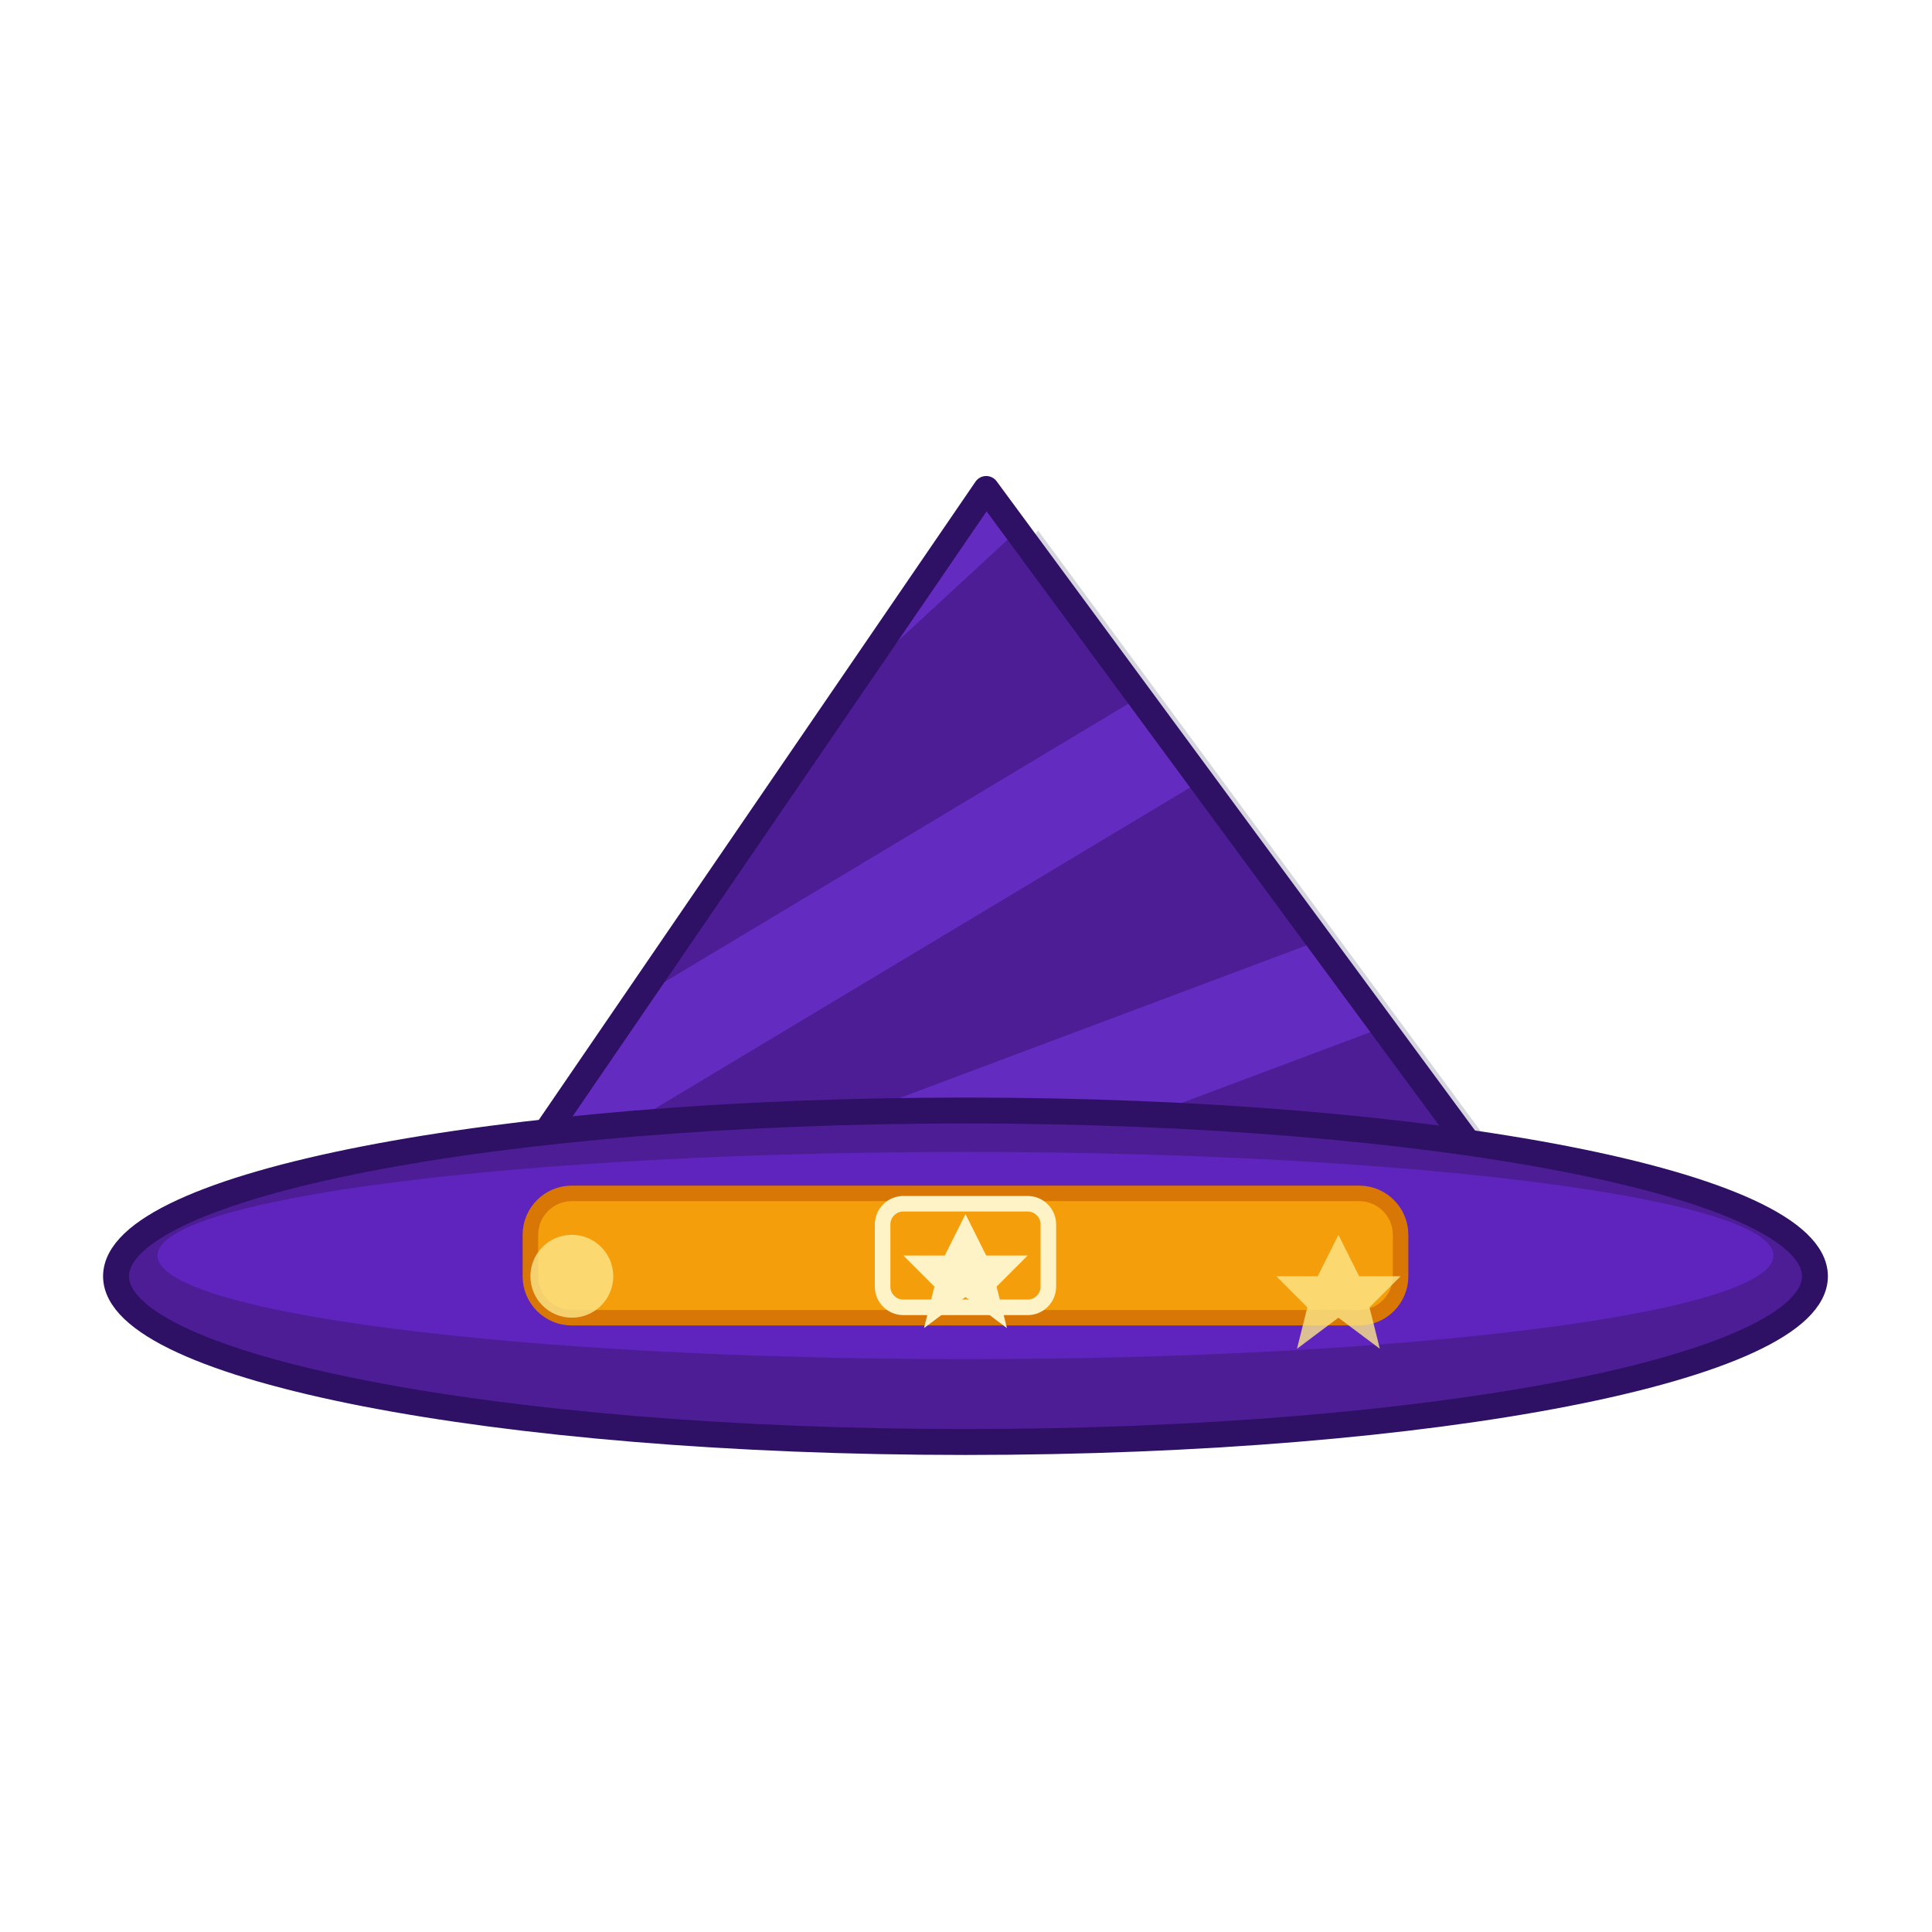
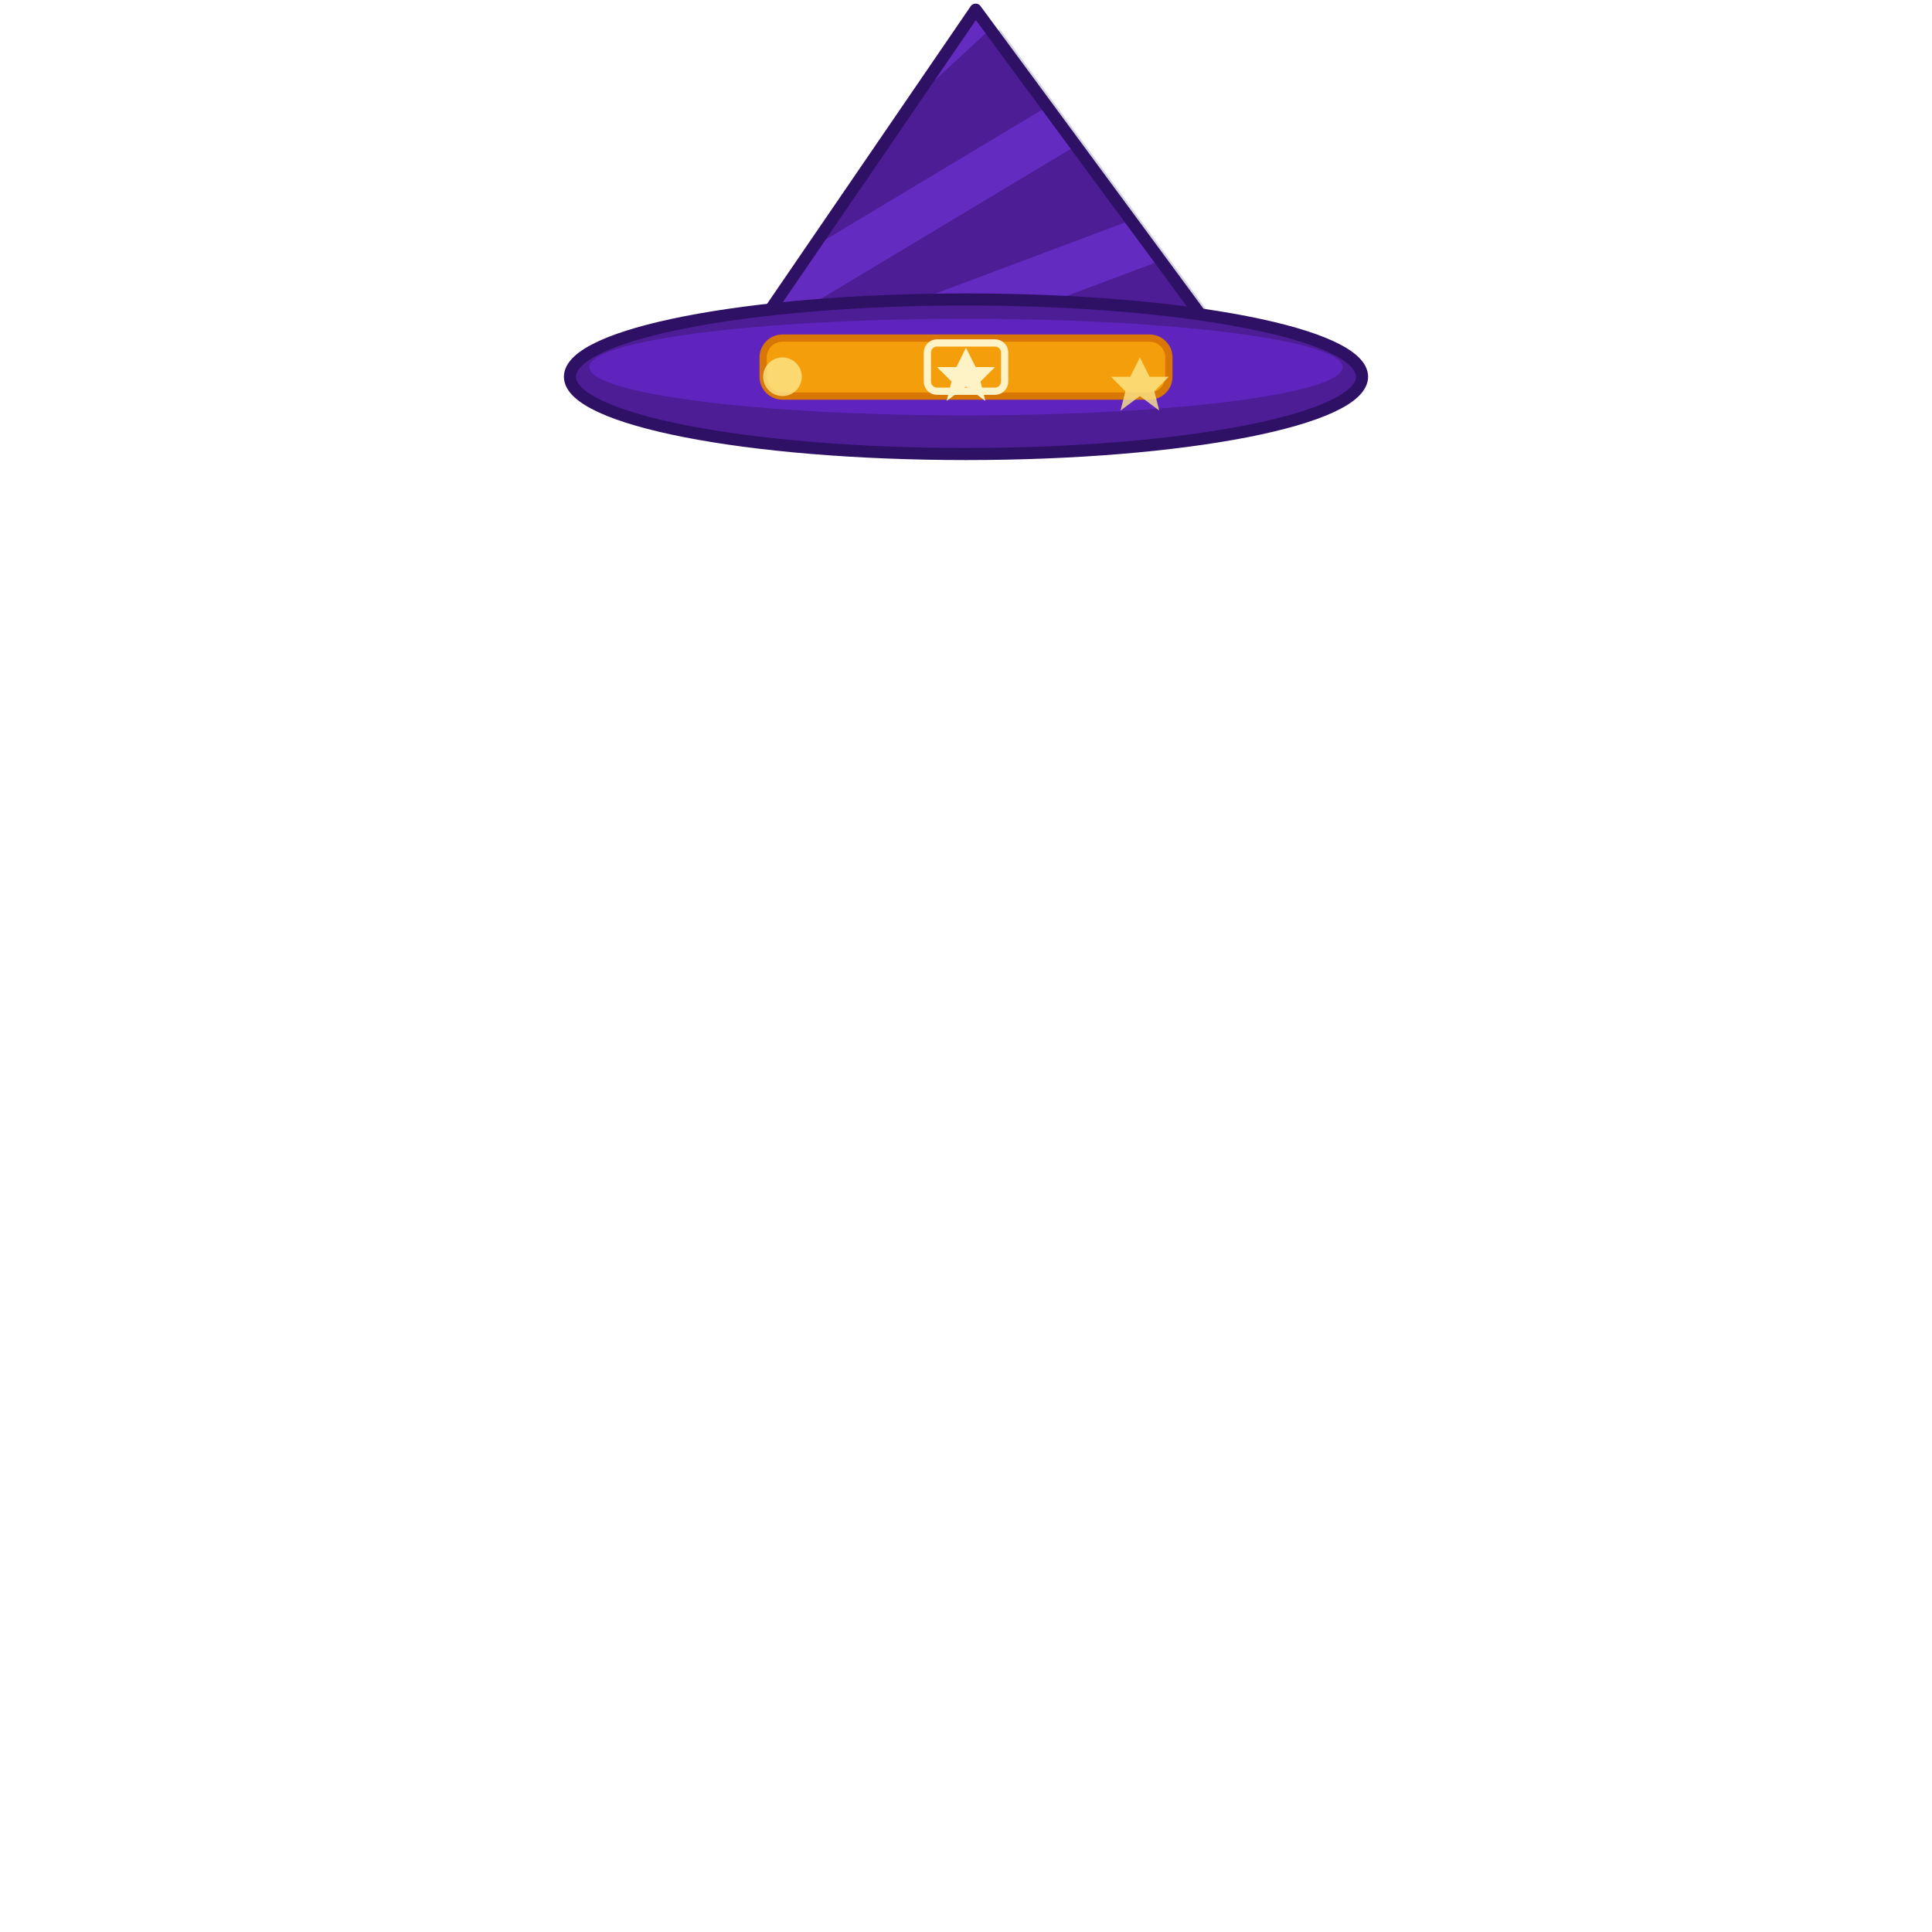
- <svg xmlns="http://www.w3.org/2000/svg" viewBox="106.8 -45.2 186.5 186.5">
+ <svg xmlns="http://www.w3.org/2000/svg" viewBox="0 0 400 400">
  <defs>
    <clipPath id="witch-cone">
      <polygon points="202,2 150,78 258,78" />
    </clipPath>
  </defs>
  <polygon points="202,2 150,78 258,78" fill="#1E1B4B" opacity="0.18" transform="translate(5,4)" />
  <polygon points="202,2 150,78 258,78" fill="#4C1D95" />
  <g clip-path="url(#witch-cone)">
    <line x1="150" y1="50" x2="202" y2="2" stroke="#7C3AED" stroke-width="10" opacity="0.5" />
    <line x1="150" y1="68" x2="230" y2="20" stroke="#7C3AED" stroke-width="10" opacity="0.5" />
    <line x1="162" y1="78" x2="258" y2="42" stroke="#7C3AED" stroke-width="10" opacity="0.5" />
  </g>
  <polygon points="202,2 150,78 258,78" fill="none" stroke="#2E1065" stroke-width="2.5" stroke-linejoin="round" />
  <ellipse cx="200" cy="78" rx="82" ry="16" fill="#4C1D95" stroke="#2E1065" stroke-width="2.5" />
  <ellipse cx="200" cy="76" rx="78" ry="10" fill="#6D28D9" opacity="0.6" />
  <rect x="158" y="70" width="84" height="12" rx="4" fill="#F59E0B" stroke="#D97706" stroke-width="1.5" />
  <path d="M200,72 L202,76 L206,76 L203,79 L204,83 L200,80 L196,83 L197,79 L194,76 L198,76Z" fill="#FEF3C7" />
  <circle cx="162" cy="78" r="4" fill="#FDE68A" opacity="0.8" />
  <path d="M236,74 L238,78 L242,78 L239,81 L240,85 L236,82 L232,85 L233,81 L230,78 L234,78Z" fill="#FDE68A" opacity="0.8" />
  <rect x="192" y="71" width="16" height="10" rx="2" fill="none" stroke="#FEF3C7" stroke-width="1.5" />
</svg>
